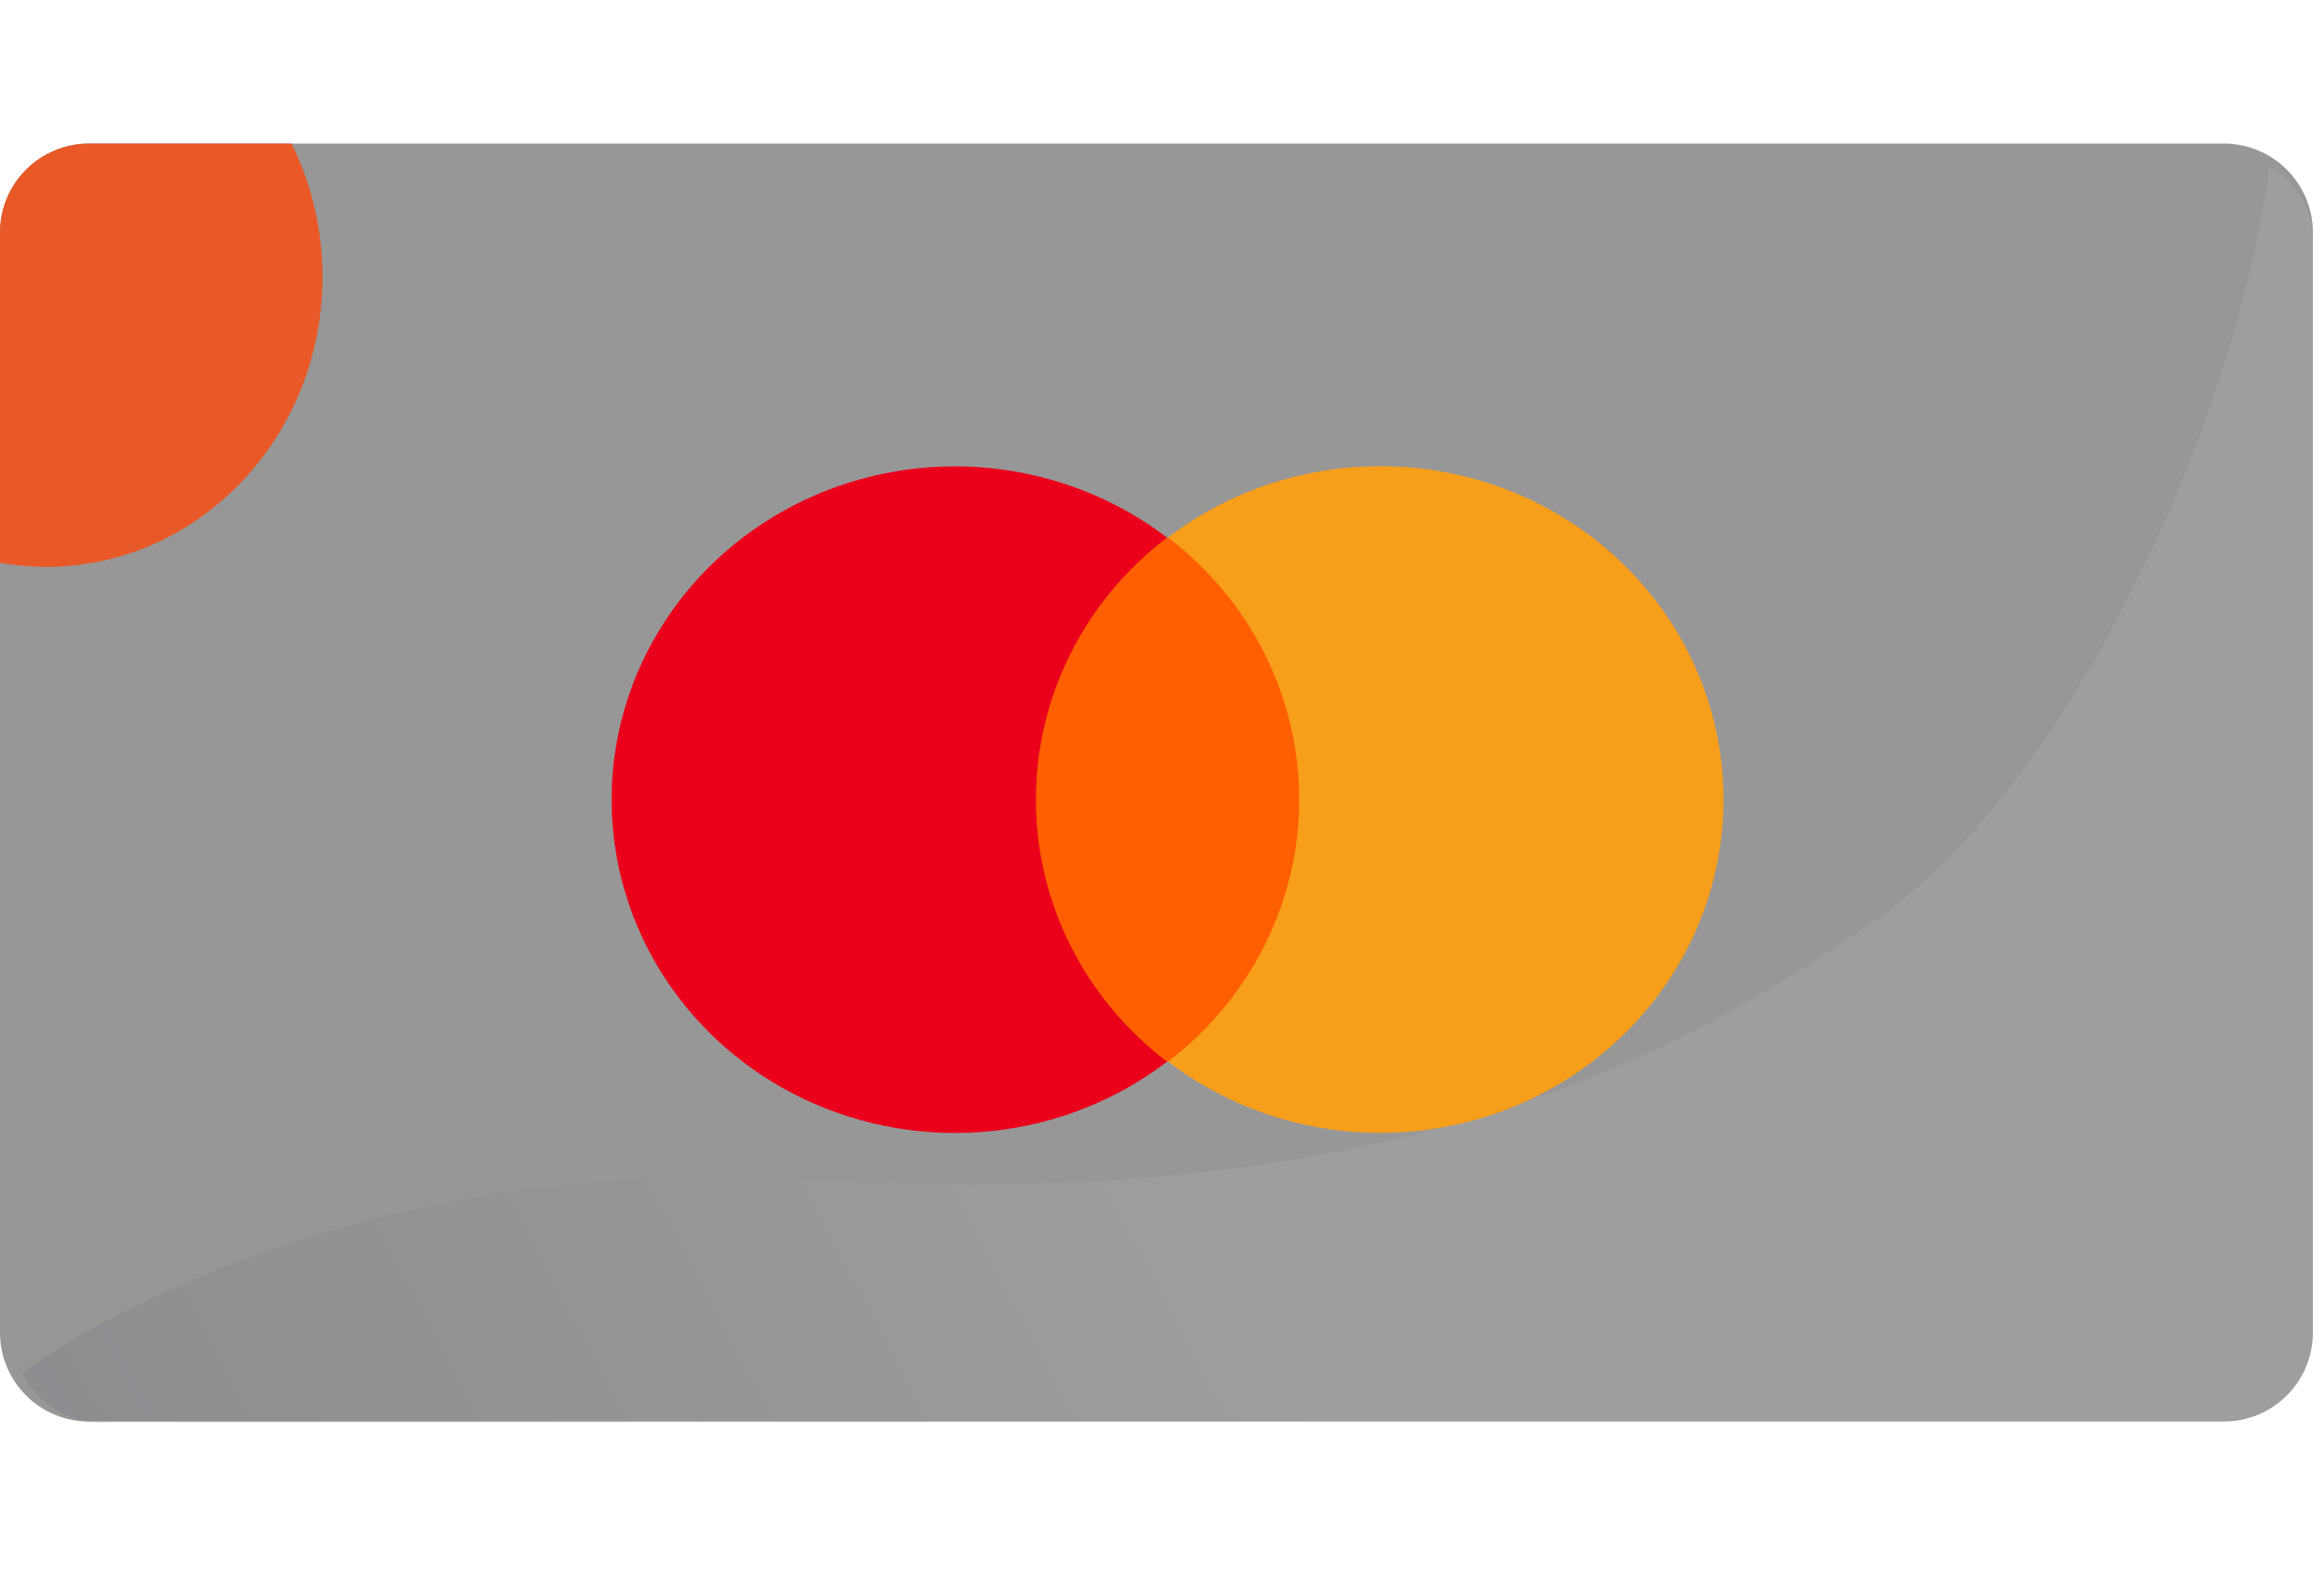
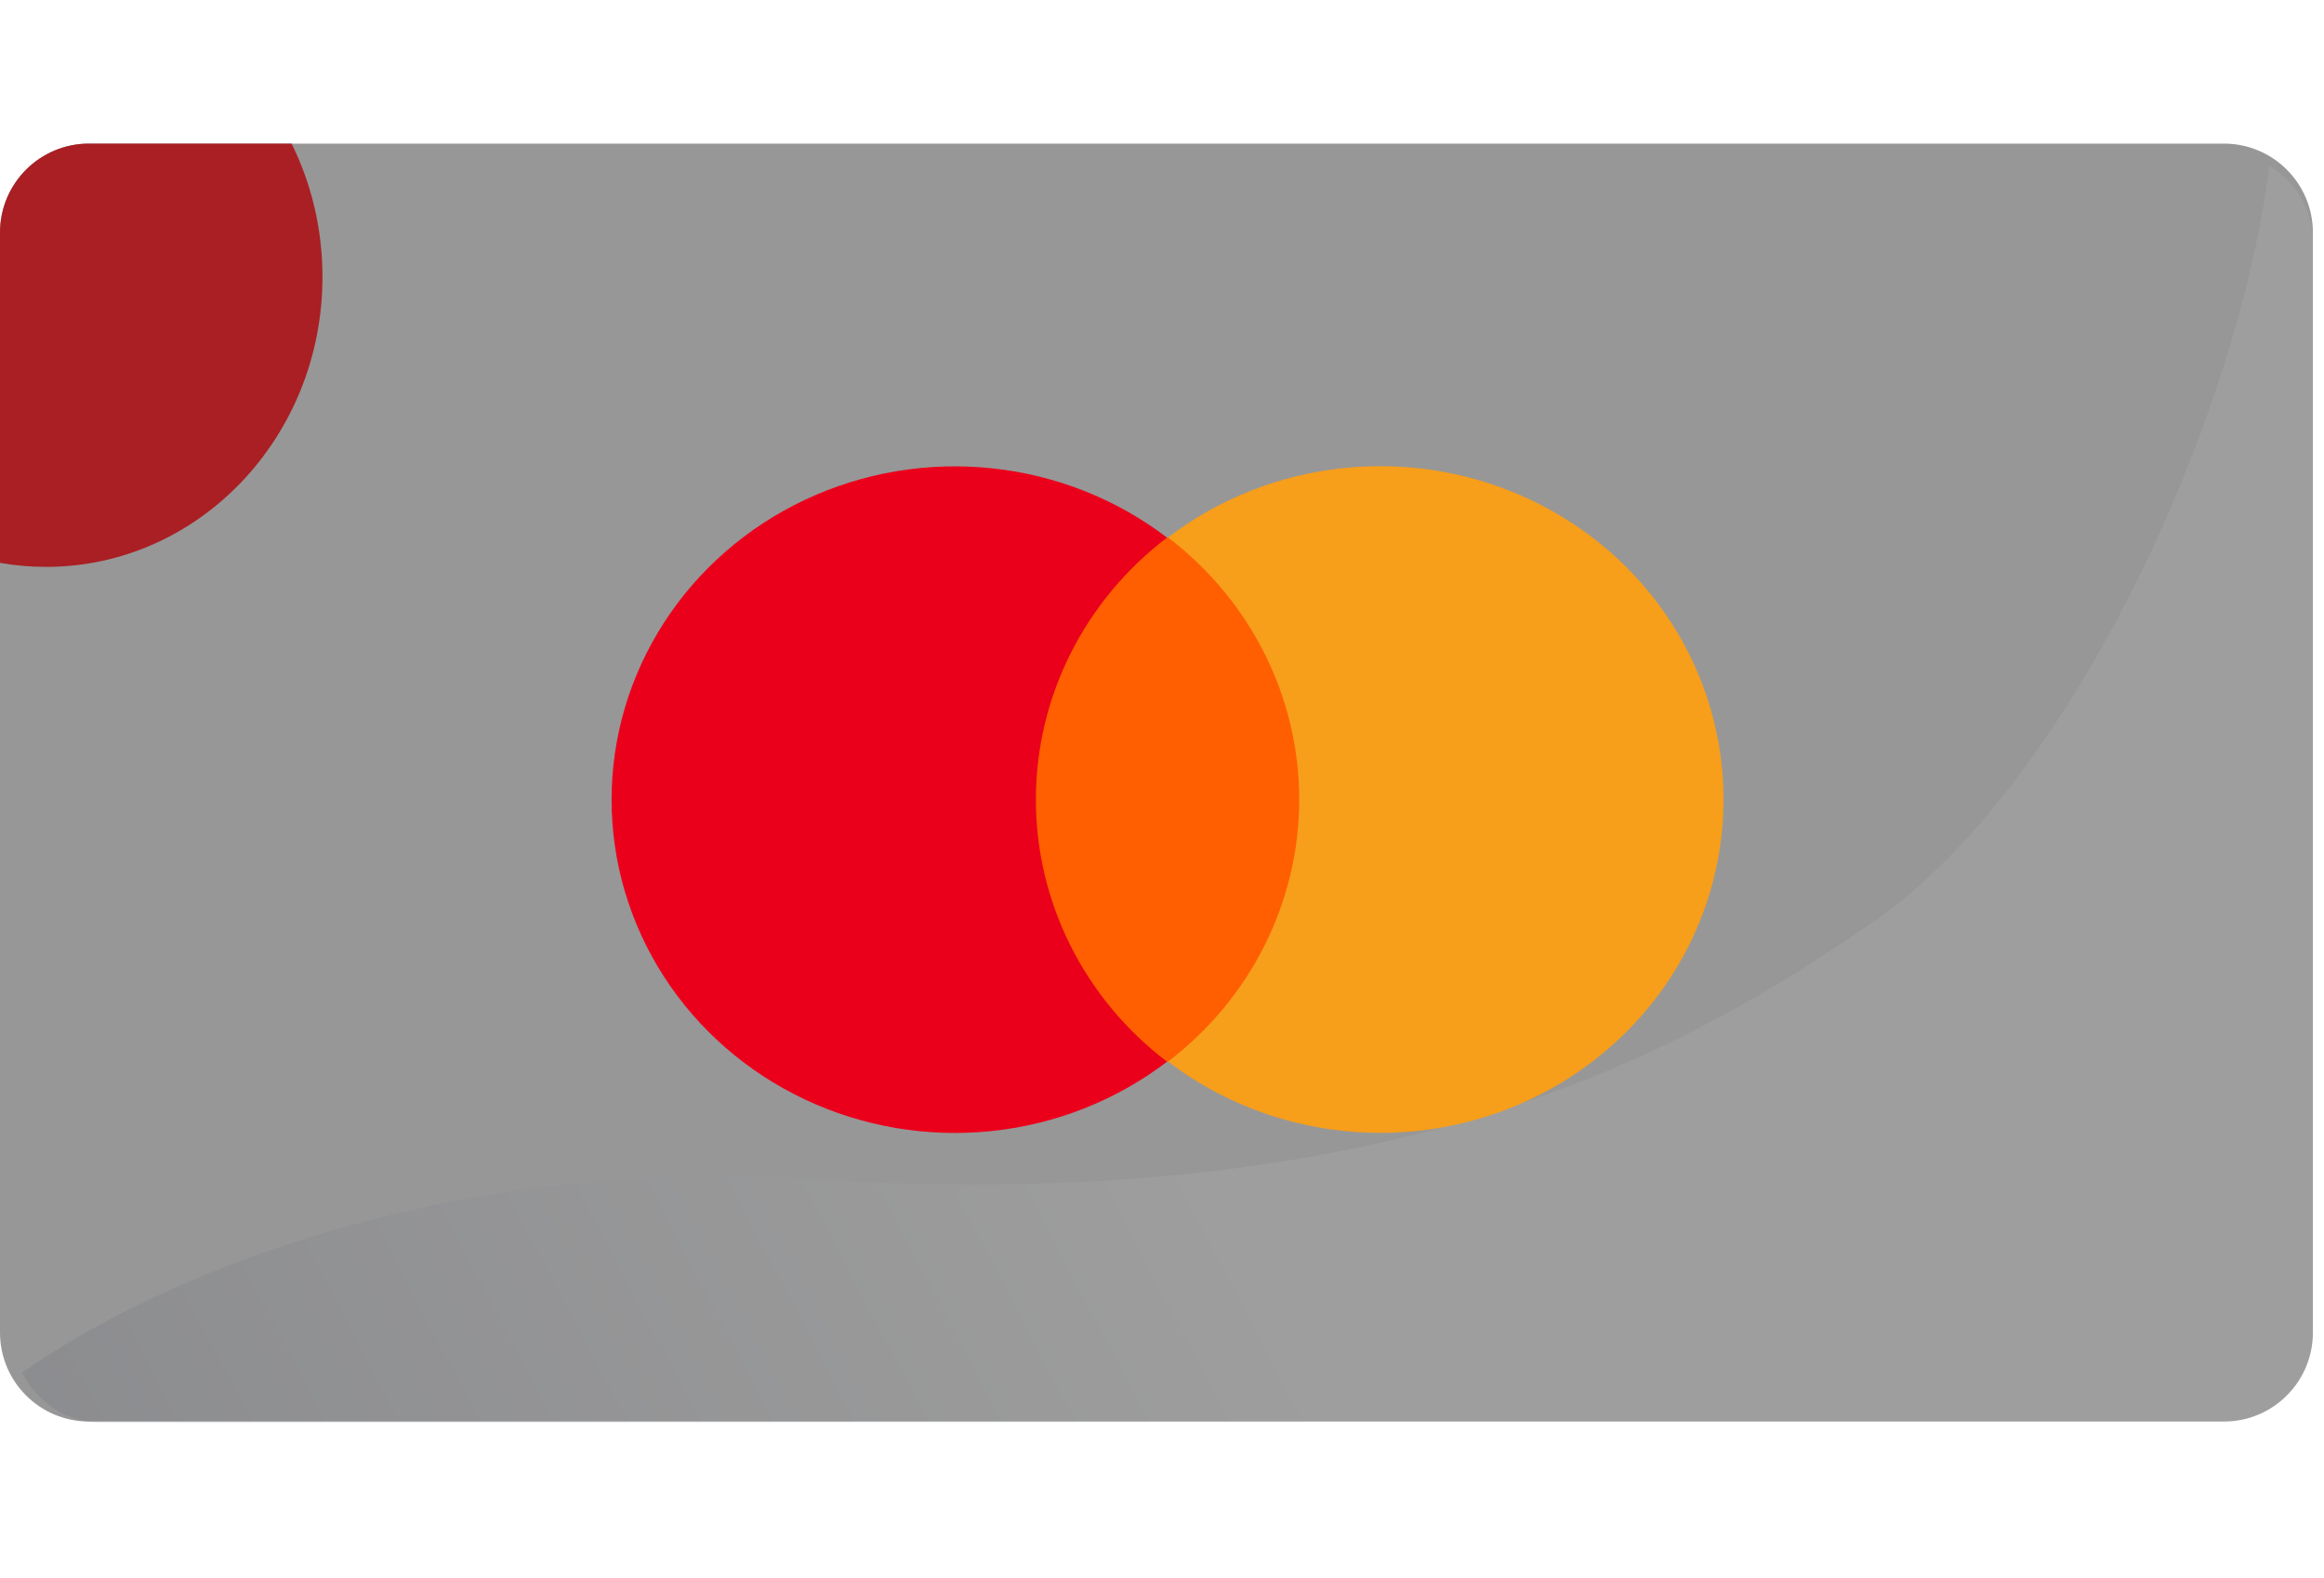
<svg xmlns="http://www.w3.org/2000/svg" width="112" height="76" viewBox="0 0 209 116" fill="none">
  <rect width="208" height="114.89" rx="8" fill="#979797" />
-   <path fill-rule="evenodd" clip-rule="evenodd" d="M4.143 38.054C17.871 38.054 29 26.382 29 11.984C29 7.663 27.998 3.588 26.224 0H8C3.582 0 0 3.582 0 8V37.693C1.347 37.93 2.731 38.054 4.143 38.054Z" fill="#E95927" />
+   <path fill-rule="evenodd" clip-rule="evenodd" d="M4.143 38.054C17.871 38.054 29 26.382 29 11.984C29 7.663 27.998 3.588 26.224 0H8C3.582 0 0 3.582 0 8V37.693C1.347 37.93 2.731 38.054 4.143 38.054Z" fill="#A91F23" />
  <path opacity="0.1" fill-rule="evenodd" clip-rule="evenodd" d="M2 110.488C13.496 102.326 39.348 90.936 72.795 93.093C126.743 96.572 152.655 80.781 168.242 70.129C186.273 57.806 201.292 24.607 204.08 2C206.434 3.393 208.012 5.957 208.012 8.89V107.015C208.012 111.433 204.43 115.015 200.012 115.015H9.209C6.035 115.015 3.293 113.167 2 110.488Z" fill="url(#paint0_linear)" />
  <path d="M118.692 35.422H88.967V82.544H118.692V35.422Z" fill="#FF5F00" />
  <path d="M93.16 58.978C93.156 54.44 94.216 49.962 96.259 45.88C98.302 41.799 101.275 38.222 104.952 35.421C100.398 31.947 94.928 29.786 89.168 29.187C83.408 28.587 77.59 29.572 72.38 32.03C67.169 34.487 62.776 38.318 59.703 43.084C56.63 47.85 55 53.359 55 58.982C55 64.605 56.63 70.114 59.703 74.88C62.776 79.646 67.169 83.477 72.38 85.934C77.59 88.392 83.408 89.377 89.168 88.777C94.928 88.178 100.398 86.017 104.952 82.543C101.274 79.741 98.3 76.163 96.257 72.08C94.214 67.997 93.155 63.517 93.16 58.978Z" fill="#EB001B" />
  <path d="M155 58.974C155 64.597 153.37 70.106 150.296 74.873C147.222 79.639 142.828 83.47 137.617 85.927C132.406 88.384 126.588 89.369 120.828 88.768C115.067 88.168 109.597 86.006 105.043 82.531C108.719 79.727 111.691 76.149 113.734 72.068C115.778 67.986 116.84 63.508 116.84 58.97C116.84 54.432 115.778 49.953 113.734 45.872C111.691 41.791 108.719 38.213 105.043 35.409C109.597 31.933 115.067 29.772 120.828 29.171C126.588 28.571 132.406 29.555 137.617 32.013C142.828 34.47 147.222 38.301 150.296 43.067C153.37 47.833 155 53.343 155 58.966V58.974Z" fill="#F79E1B" />
  <defs>
    <linearGradient id="paint0_linear" x1="204.22" y1="9.004" x2="1.017" y2="115.782" gradientUnits="userSpaceOnUse">
      <stop offset="0.531" stop-color="#E3E3E3" />
      <stop offset="1" stop-color="#232B46" />
    </linearGradient>
  </defs>
</svg>
